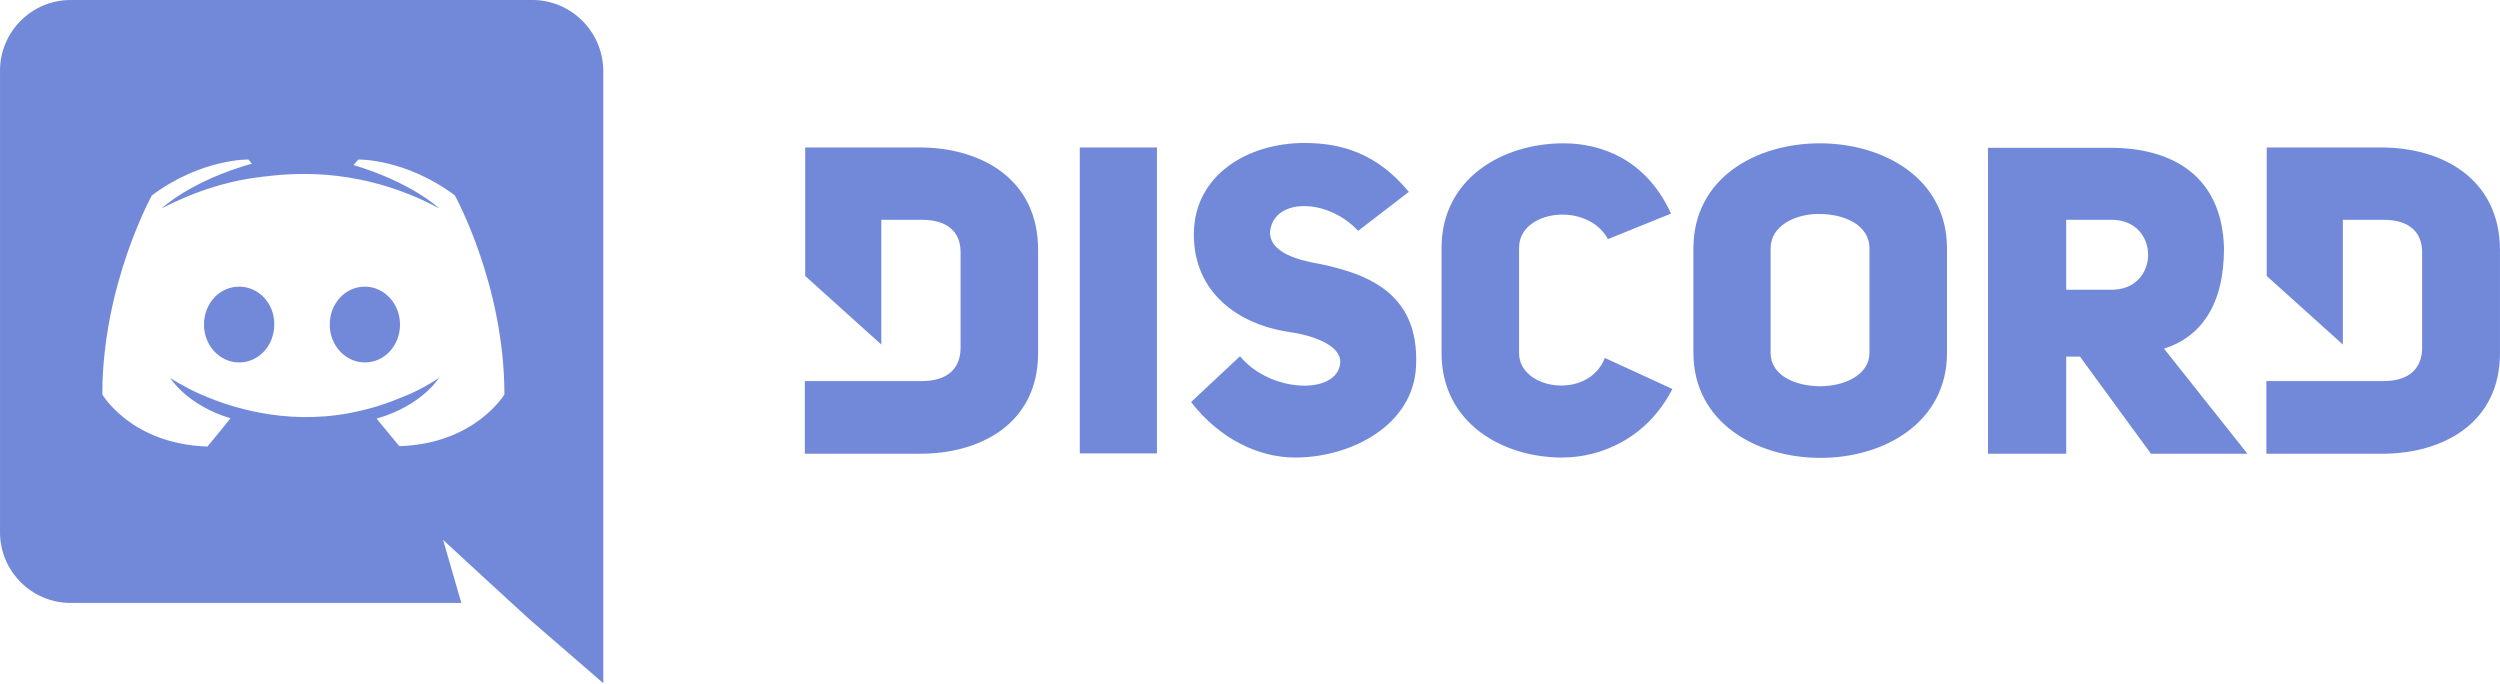
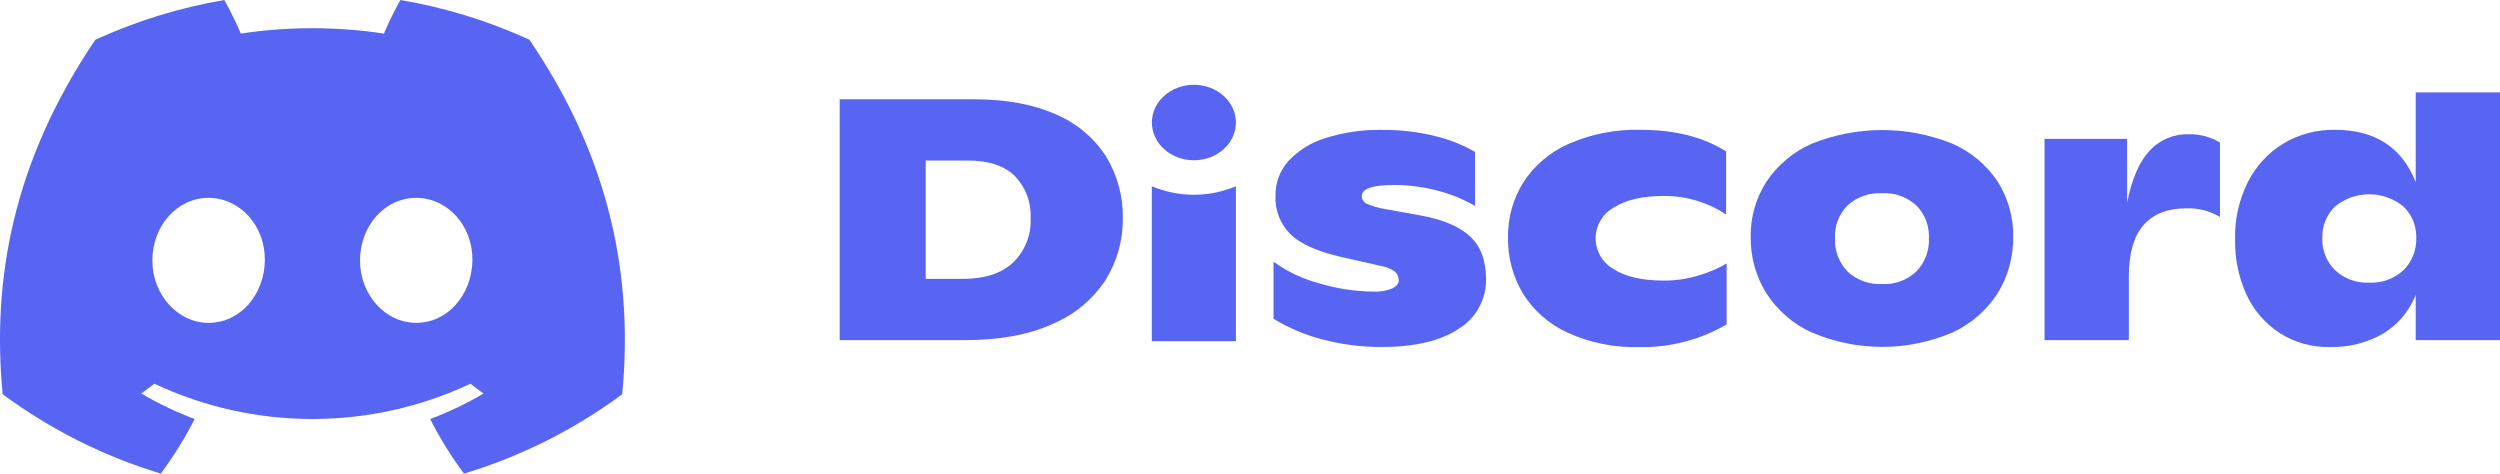
- <svg xmlns="http://www.w3.org/2000/svg" fill="#7289da" version="1.1" viewBox="0 0 1000 273.29">
-   <path d="m145.95 114.66c-7.856 0-14.057 6.753-14.057 15.16 0 8.407 6.34 15.16 14.057 15.16 7.856 0 14.057-6.753 14.057-15.16 0-8.407-6.34-15.16-14.057-15.16zm-50.303 0c-7.856 0-14.057 6.753-14.057 15.16 0 8.407 6.34 15.16 14.057 15.16 7.856 0 14.057-6.753 14.057-15.16 0.138-8.407-6.202-15.16-14.057-15.16zm117.28-114.66h-184.67c-15.573 0-28.252 12.679-28.252 28.252v184.67c0 15.573 12.679 28.252 28.252 28.252h156.28l-7.304-25.22 17.641 16.262 16.676 15.298 29.768 25.772v-245.04c-0.138-15.573-12.817-28.252-28.39-28.252zm-53.197 178.47-9.096-11.025c18.054-5.099 24.945-16.262 24.945-16.262-5.651 3.721-11.025 6.34-15.849 8.131-6.891 2.894-13.506 4.686-19.983 5.926-13.23 2.481-25.358 1.792-35.695-0.138-7.856-1.516-14.609-3.583-20.259-5.926-3.17-1.24-6.615-2.756-10.061-4.686-0.413-0.276-0.827-0.413-1.24-0.689-0.276-0.138-0.413-0.276-0.551-0.276-2.481-1.378-3.859-2.343-3.859-2.343s6.615 10.888 24.118 16.125c-4.135 5.237-9.234 11.301-9.234 11.301-30.458-0.965-42.034-20.81-42.034-20.81 0-43.964 19.846-79.658 19.846-79.658 19.846-14.746 38.589-14.333 38.589-14.333l1.378 1.654c-24.807 7.029-36.108 17.916-36.108 17.916s3.032-1.654 8.131-3.859c14.746-6.477 26.461-8.131 31.284-8.682 0.827-0.138 1.516-0.276 2.343-0.276 8.407-1.103 17.916-1.378 27.839-0.276 13.093 1.516 27.15 5.375 41.483 13.093 0 0-10.888-10.336-34.316-17.365l1.929-2.205s18.881-0.413 38.589 14.333c0 0 19.846 35.695 19.846 79.658 0-0.138-11.577 19.708-42.034 20.673zm208.1-119.49h-45.755v51.406l30.458 27.426v-49.89h16.262c10.336 0 15.436 4.961 15.436 12.955v38.175c0 7.993-4.824 13.368-15.436 13.368h-46.858v29.079h45.755c24.531 0.138 47.547-12.128 47.547-40.243v-41.069c0.138-28.666-22.878-41.207-47.409-41.207zm239.8 82.277v-42.172c0-15.16 27.288-18.605 35.557-3.445l25.221-10.198c-9.923-21.775-27.977-28.115-42.999-28.115-24.531 0-48.787 14.195-48.787 41.759v42.172c0 27.839 24.256 41.759 48.236 41.759 15.436 0 33.903-7.58 44.101-27.426l-27.012-12.404c-6.615 16.951-34.316 12.817-34.316-1.929zm-83.379-36.384c-9.509-2.067-15.849-5.513-16.262-11.439 0.551-14.195 22.464-14.746 35.281-1.103l20.259-15.573c-12.679-15.436-27.012-19.57-41.759-19.57-22.464 0-44.239 12.679-44.239 36.659 0 23.291 17.916 35.832 37.624 38.864 10.061 1.378 21.224 5.375 20.948 12.266-0.827 13.093-27.839 12.404-40.105-2.481l-19.57 18.33c11.439 14.746 27.012 22.189 41.621 22.189 22.464 0 47.409-12.955 48.374-36.659 1.378-29.906-20.397-37.486-42.172-41.483zm-92.337 76.488h30.871v-122.38h-30.871zm520.53-122.38h-45.755v51.406l30.458 27.426v-49.89h16.262c10.336 0 15.436 4.961 15.436 12.955v38.175c0 7.993-4.824 13.368-15.436 13.368h-46.858v29.079h45.893c24.531 0.138 47.547-12.128 47.547-40.243v-41.069c0-28.666-23.015-41.207-47.547-41.207zm-224.5-1.654c-25.358 0-50.579 13.782-50.579 42.034v41.759c0 27.977 25.358 42.034 50.854 42.034 25.358 0 50.579-14.057 50.579-42.034v-41.759c0-28.115-25.496-42.034-50.854-42.034zm19.846 83.793c0 8.82-9.923 13.368-19.708 13.368-9.923 0-19.846-4.272-19.846-13.368v-41.759c0-8.958 9.647-13.782 19.294-13.782 10.061 0 20.259 4.272 20.259 13.782zm141.81-41.759c-0.689-28.666-20.259-40.243-45.48-40.243h-48.925v122.38h31.284v-38.864h5.513l28.39 38.864h38.589l-33.352-42.034c14.746-4.686 23.98-17.503 23.98-40.105zm-44.928 16.538h-18.192v-27.977h18.192c19.432 0 19.432 27.977 0 27.977z" stroke-width="1.378" />
+ <svg xmlns="http://www.w3.org/2000/svg" viewBox="0 0 508.67 96.36">
+   <defs>
+     <style>.cls-1{fill:#5865f2;}</style>
+   </defs>
+   <g id="图层_2" data-name="图层 2">
+     <g id="Discord_Logos" data-name="Discord Logos">
+       <g id="Discord_Logo_-_Large_-_White" data-name="Discord Logo - Large - White">
+         <path class="cls-1" d="M170.85,20.2h27.3q9.87,0,16.7,3.08a22.5,22.5,0,0,1,10.21,8.58,23.34,23.34,0,0,1,3.4,12.56A23.24,23.24,0,0,1,224.93,57a23.94,23.94,0,0,1-10.79,8.92q-7.24,3.3-17.95,3.29H170.85Zm25.06,36.54q6.65,0,10.22-3.32a11.8,11.8,0,0,0,3.57-9.07,11.5,11.5,0,0,0-3.18-8.5q-3.2-3.18-9.63-3.19h-8.54V56.74Z" />
+         <path class="cls-1" d="M269.34,69.13a37,37,0,0,1-10.22-4.27V53.24a27.77,27.77,0,0,0,9.2,4.38,39.31,39.31,0,0,0,11.17,1.71,8.71,8.71,0,0,0,3.82-.66c.86-.44,1.29-1,1.29-1.58a2.37,2.37,0,0,0-.7-1.75,6.15,6.15,0,0,0-2.73-1.19l-8.4-1.89q-7.22-1.68-10.25-4.65a10.39,10.39,0,0,1-3-7.81,10.37,10.37,0,0,1,2.66-7.07,17.13,17.13,0,0,1,7.56-4.65,36,36,0,0,1,11.48-1.65A43.27,43.27,0,0,1,292,27.69a30.25,30.25,0,0,1,8.12,3.22v11a30,30,0,0,0-7.6-3.11,34,34,0,0,0-8.85-1.16q-6.58,0-6.58,2.24a1.69,1.69,0,0,0,1,1.58,16.14,16.14,0,0,0,3.74,1.08l7,1.26Q295.65,45,299,48t3.36,8.78a11.61,11.61,0,0,1-5.57,10.12Q291.26,70.61,281,70.6A46.41,46.41,0,0,1,269.34,69.13Z" />
+         <path class="cls-1" d="M318.9,67.66a21,21,0,0,1-9.07-8,21.59,21.59,0,0,1-3-11.34,20.62,20.62,0,0,1,3.15-11.27,21.16,21.16,0,0,1,9.24-7.8,34.25,34.25,0,0,1,14.56-2.84q10.5,0,17.43,4.41V43.65a21.84,21.84,0,0,0-5.7-2.73,22.65,22.65,0,0,0-7-1.05q-6.51,0-10.19,2.38a7.15,7.15,0,0,0-.1,12.43q3.57,2.41,10.36,2.41a23.91,23.91,0,0,0,6.9-1,25.71,25.71,0,0,0,5.84-2.49V66a34,34,0,0,1-17.85,4.62A32.93,32.93,0,0,1,318.9,67.66Z" />
+         <path class="cls-1" d="M368.64,67.66a21.77,21.77,0,0,1-9.25-8,21.14,21.14,0,0,1-3.18-11.41A20.27,20.27,0,0,1,359.39,37a21.42,21.42,0,0,1,9.21-7.74,38.17,38.17,0,0,1,28.7,0,21.25,21.25,0,0,1,9.17,7.7,20.41,20.41,0,0,1,3.15,11.27,21.29,21.29,0,0,1-3.15,11.41,21.51,21.51,0,0,1-9.2,8,36.32,36.32,0,0,1-28.63,0Zm21.27-12.42a9.12,9.12,0,0,0,2.56-6.76,8.87,8.87,0,0,0-2.56-6.68,9.53,9.53,0,0,0-7-2.49,9.67,9.67,0,0,0-7,2.49,8.9,8.9,0,0,0-2.55,6.68,9.15,9.15,0,0,0,2.55,6.76,9.53,9.53,0,0,0,7,2.55A9.4,9.4,0,0,0,389.91,55.24Z" />
+         <path class="cls-1" d="M451.69,29V44.14a12.47,12.47,0,0,0-6.93-1.75c-3.73,0-6.61,1.14-8.61,3.4s-3,5.77-3,10.53V69.2H416V28.25h16.8v13q1.4-7.14,4.52-10.53a10.38,10.38,0,0,1,8-3.4A11.71,11.71,0,0,1,451.69,29Z" />
+         <path class="cls-1" d="M508.67,18.8V69.2H491.52V60a16.23,16.23,0,0,1-6.62,7.88A20.81,20.81,0,0,1,474,70.6a18.11,18.11,0,0,1-10.15-2.83A18.6,18.6,0,0,1,457.11,60a25.75,25.75,0,0,1-2.34-11.17,24.87,24.87,0,0,1,2.48-11.55,19.43,19.43,0,0,1,7.21-8,19.85,19.85,0,0,1,10.61-2.87q12.24,0,16.45,10.64V18.8ZM489,55a8.83,8.83,0,0,0,2.63-6.62A8.42,8.42,0,0,0,489,42a11,11,0,0,0-13.89,0,8.55,8.55,0,0,0-2.59,6.47A8.67,8.67,0,0,0,475.14,55,9.42,9.42,0,0,0,482,57.51,9.56,9.56,0,0,0,489,55Z" />
+         <path class="cls-1" d="M107.7,8.07A105.15,105.15,0,0,0,81.47,0a72.06,72.06,0,0,0-3.36,6.83A97.68,97.68,0,0,0,49,6.83,72.37,72.37,0,0,0,45.64,0,105.89,105.89,0,0,0,19.39,8.09C2.79,32.65-1.71,56.6.54,80.21h0A105.73,105.73,0,0,0,32.71,96.36,77.7,77.7,0,0,0,39.6,85.25a68.42,68.42,0,0,1-10.85-5.18c.91-.66,1.8-1.34,2.66-2a75.57,75.57,0,0,0,64.32,0c.87.71,1.76,1.39,2.66,2a68.68,68.68,0,0,1-10.87,5.19,77,77,0,0,0,6.89,11.1A105.25,105.25,0,0,0,126.6,80.22h0C129.24,52.84,122.09,29.11,107.7,8.07ZM42.45,65.69C36.18,65.69,31,60,31,53s5-12.74,11.43-12.74S54,46,53.89,53,48.84,65.69,42.45,65.69Zm42.24,0C78.41,65.69,73.25,60,73.25,53s5-12.74,11.44-12.74S96.23,46,96.12,53,91.08,65.69,84.69,65.69Z" />
+         <ellipse class="cls-1" cx="242.92" cy="24.93" rx="8.55" ry="7.68" />
+         <path class="cls-1" d="M234.36,37.9a22.08,22.08,0,0,0,17.11,0V69.42H234.36Z" />
+       </g>
+     </g>
+   </g>
</svg>
